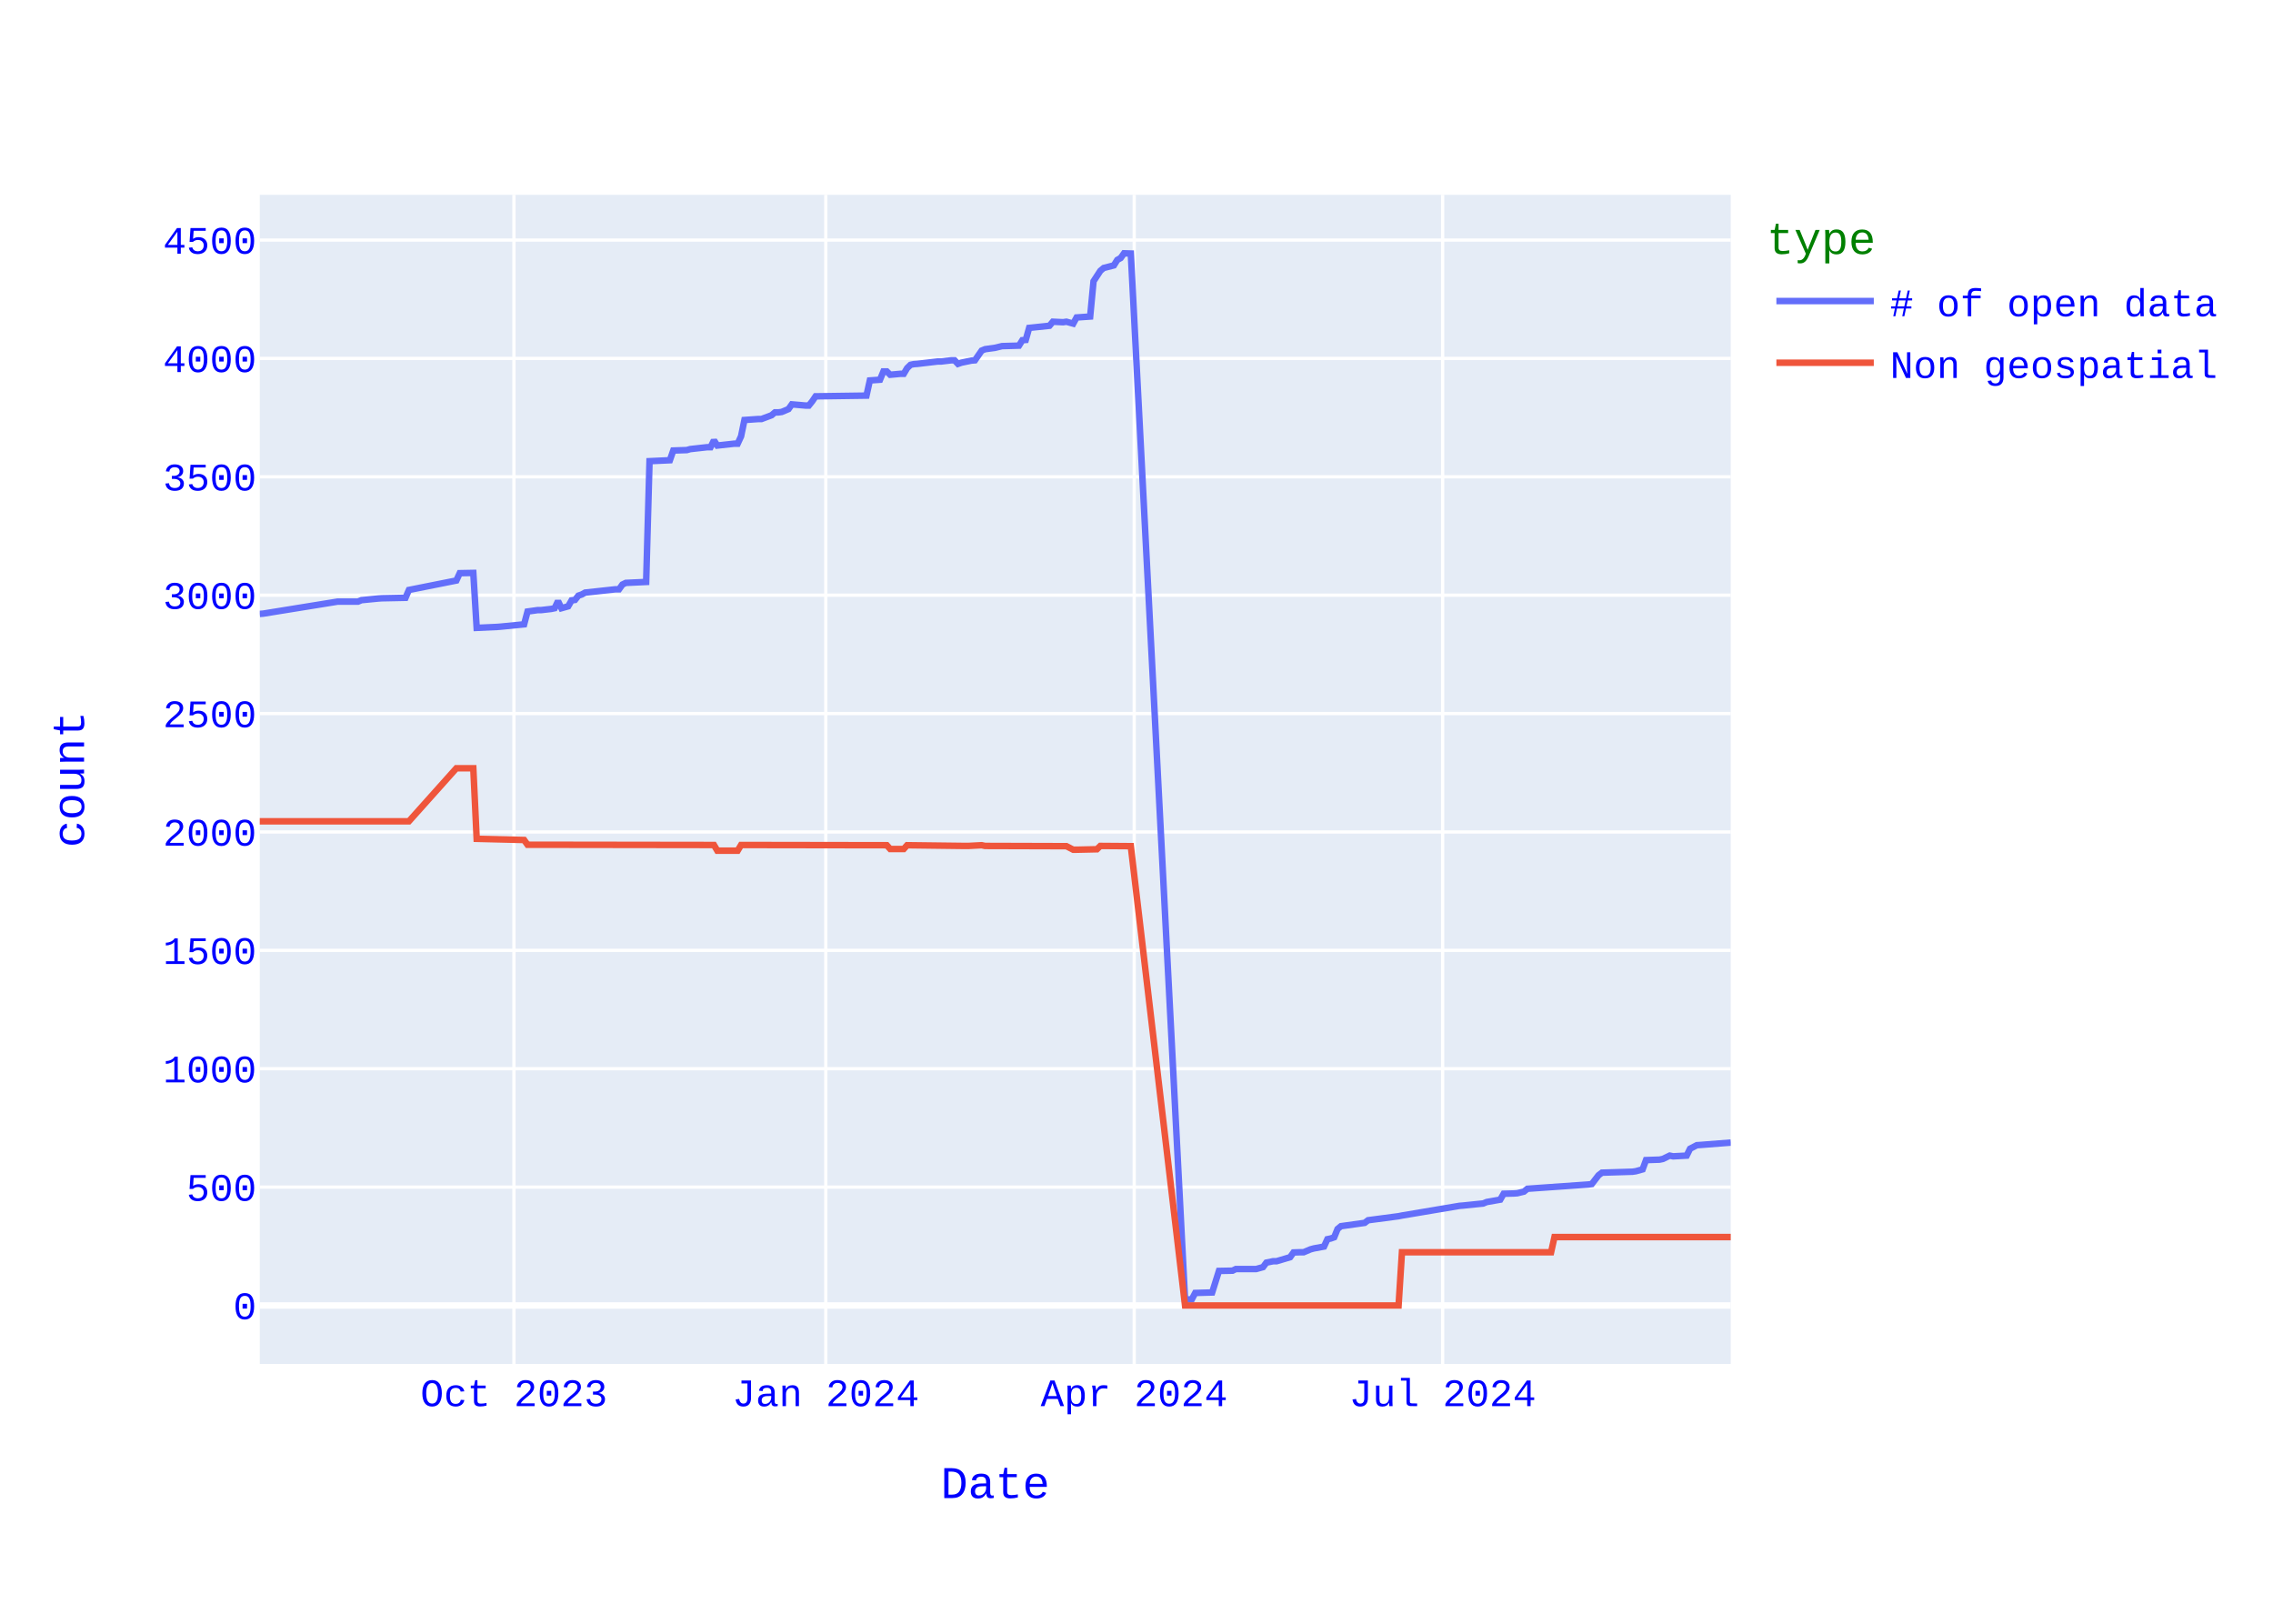
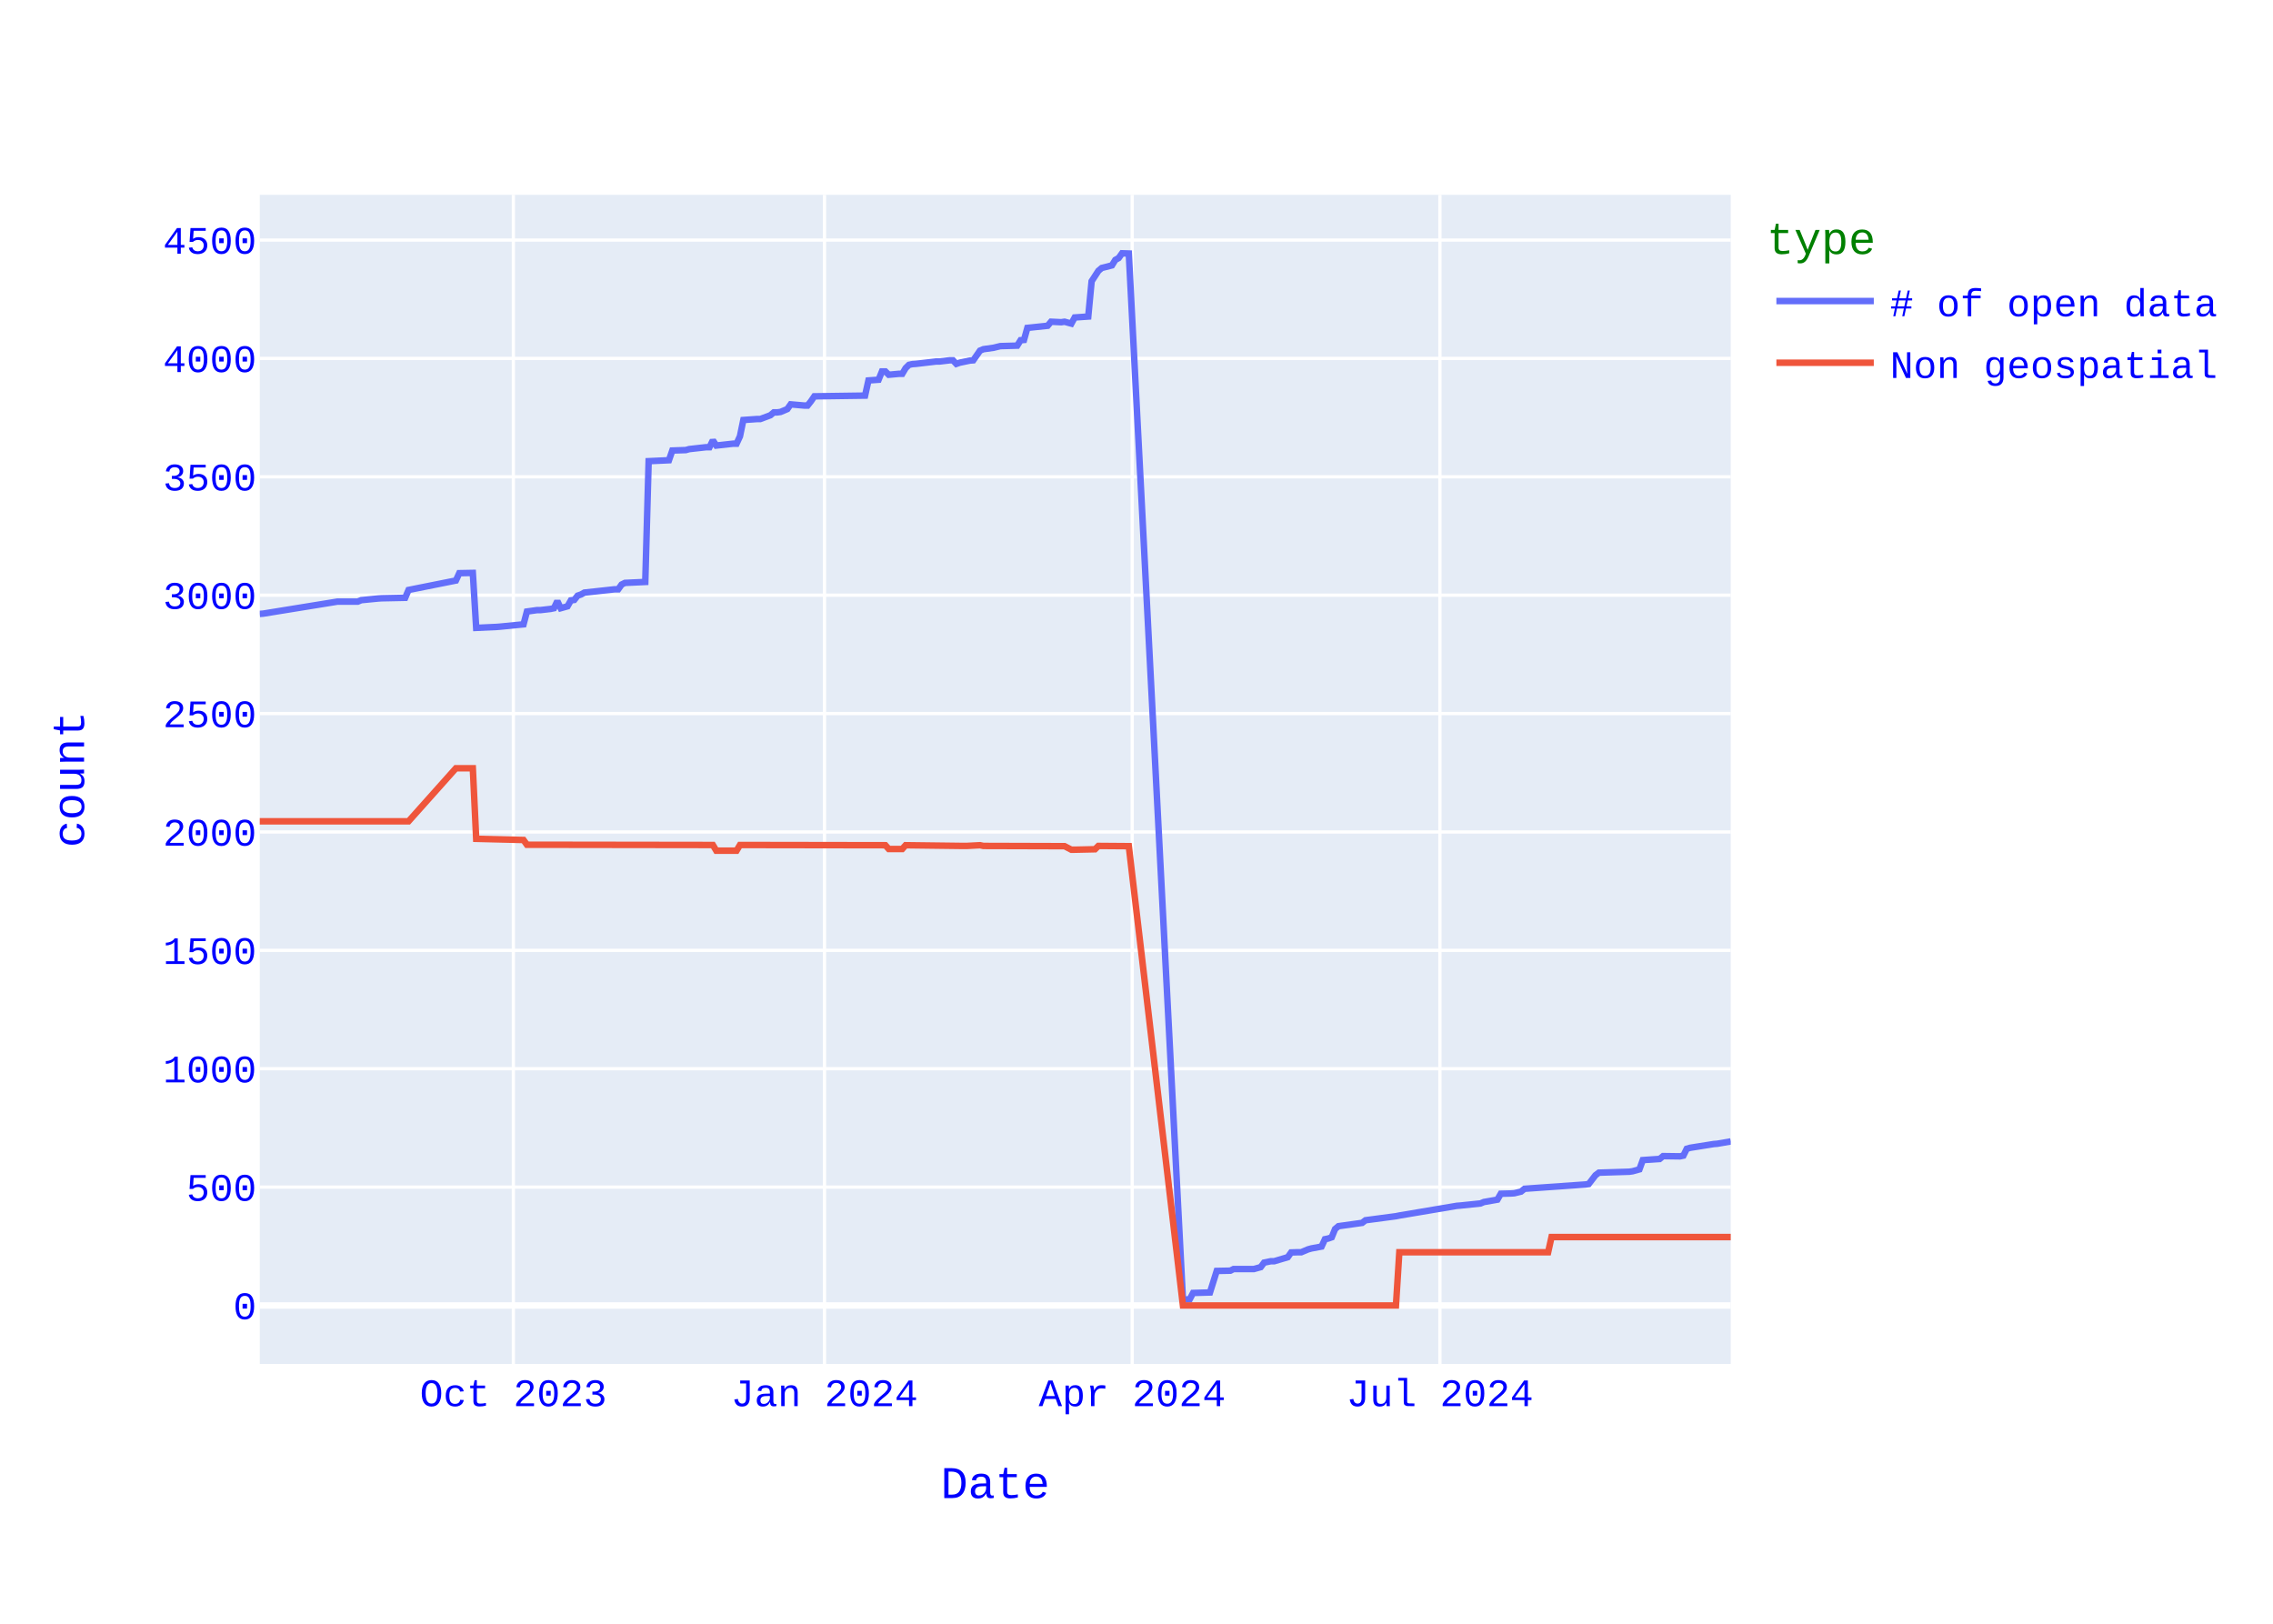
<svg xmlns="http://www.w3.org/2000/svg" class="main-svg" width="700" height="500" style="" viewBox="0 0 700 500">
  <rect x="0" y="0" width="700" height="500" style="fill: rgb(255, 255, 255); fill-opacity: 1;" />
-   <defs id="defs-84c337">
+   <defs id="defs-f44d6f">
    <g class="clips">
-       <clipPath id="clip84c337xyplot" class="plotclip">
+       <clipPath id="clipf44d6fxyplot" class="plotclip">
        <rect width="453" height="360" />
      </clipPath>
-       <clipPath class="axesclip" id="clip84c337x">
+       <clipPath class="axesclip" id="clipf44d6fx">
        <rect x="80" y="0" width="453" height="500" />
      </clipPath>
-       <clipPath class="axesclip" id="clip84c337y">
+       <clipPath class="axesclip" id="clipf44d6fy">
        <rect x="0" y="60" width="700" height="360" />
      </clipPath>
-       <clipPath class="axesclip" id="clip84c337xy">
+       <clipPath class="axesclip" id="clipf44d6fxy">
        <rect x="80" y="60" width="453" height="360" />
      </clipPath>
    </g>
    <g class="gradients" />
    <g class="patterns" />
  </defs>
  <g class="bglayer">
    <rect class="bg" x="80" y="60" width="453" height="360" style="fill: rgb(229, 236, 246); fill-opacity: 1; stroke-width: 0;" />
  </g>
  <g class="layer-below">
    <g class="imagelayer" />
    <g class="shapelayer" />
  </g>
  <g class="cartesianlayer">
    <g class="subplot xy">
      <g class="layer-subplot">
        <g class="shapelayer" />
        <g class="imagelayer" />
      </g>
      <g class="minor-gridlayer">
        <g class="x" />
        <g class="y" />
      </g>
      <g class="gridlayer">
        <g class="x">
-           <path class="xgrid crisp" transform="translate(158.28,0)" d="M0,60v360" style="stroke: rgb(255, 255, 255); stroke-opacity: 1; stroke-width: 1px;" />
-           <path class="xgrid crisp" transform="translate(254.31,0)" d="M0,60v360" style="stroke: rgb(255, 255, 255); stroke-opacity: 1; stroke-width: 1px;" />
-           <path class="xgrid crisp" transform="translate(349.29,0)" d="M0,60v360" style="stroke: rgb(255, 255, 255); stroke-opacity: 1; stroke-width: 1px;" />
-           <path class="xgrid crisp" transform="translate(444.28,0)" d="M0,60v360" style="stroke: rgb(255, 255, 255); stroke-opacity: 1; stroke-width: 1px;" />
+           <path class="xgrid crisp" transform="translate(158.1,0)" d="M0,60v360" style="stroke: rgb(255, 255, 255); stroke-opacity: 1; stroke-width: 1px;" />
+           <path class="xgrid crisp" transform="translate(253.91,0)" d="M0,60v360" style="stroke: rgb(255, 255, 255); stroke-opacity: 1; stroke-width: 1px;" />
+           <path class="xgrid crisp" transform="translate(348.68,0)" d="M0,60v360" style="stroke: rgb(255, 255, 255); stroke-opacity: 1; stroke-width: 1px;" />
+           <path class="xgrid crisp" transform="translate(443.44,0)" d="M0,60v360" style="stroke: rgb(255, 255, 255); stroke-opacity: 1; stroke-width: 1px;" />
        </g>
        <g class="y">
          <path class="ygrid crisp" transform="translate(0,365.55)" d="M80,0h453" style="stroke: rgb(255, 255, 255); stroke-opacity: 1; stroke-width: 1px;" />
          <path class="ygrid crisp" transform="translate(0,329.09)" d="M80,0h453" style="stroke: rgb(255, 255, 255); stroke-opacity: 1; stroke-width: 1px;" />
          <path class="ygrid crisp" transform="translate(0,292.64)" d="M80,0h453" style="stroke: rgb(255, 255, 255); stroke-opacity: 1; stroke-width: 1px;" />
          <path class="ygrid crisp" transform="translate(0,256.19)" d="M80,0h453" style="stroke: rgb(255, 255, 255); stroke-opacity: 1; stroke-width: 1px;" />
          <path class="ygrid crisp" transform="translate(0,219.73)" d="M80,0h453" style="stroke: rgb(255, 255, 255); stroke-opacity: 1; stroke-width: 1px;" />
          <path class="ygrid crisp" transform="translate(0,183.28)" d="M80,0h453" style="stroke: rgb(255, 255, 255); stroke-opacity: 1; stroke-width: 1px;" />
          <path class="ygrid crisp" transform="translate(0,146.82)" d="M80,0h453" style="stroke: rgb(255, 255, 255); stroke-opacity: 1; stroke-width: 1px;" />
          <path class="ygrid crisp" transform="translate(0,110.37)" d="M80,0h453" style="stroke: rgb(255, 255, 255); stroke-opacity: 1; stroke-width: 1px;" />
          <path class="ygrid crisp" transform="translate(0,73.92)" d="M80,0h453" style="stroke: rgb(255, 255, 255); stroke-opacity: 1; stroke-width: 1px;" />
        </g>
      </g>
      <g class="zerolinelayer">
        <path class="yzl zl crisp" transform="translate(0,402)" d="M80,0h453" style="stroke: rgb(255, 255, 255); stroke-opacity: 1; stroke-width: 2px;" />
      </g>
      <path class="xlines-below" />
      <path class="ylines-below" />
      <g class="overlines-below" />
      <g class="xaxislayer-below" />
      <g class="yaxislayer-below" />
      <g class="overaxes-below" />
-       <g class="plot" transform="translate(80,60)" clip-path="url(#clip84c337xyplot)">
+       <g class="plot" transform="translate(80,60)" clip-path="url(#clipf44d6fxyplot)">
        <g class="scatterlayer mlayer">
-           <g class="trace scatter trace7ce427" style="stroke-miterlimit: 2; opacity: 1;">
+           <g class="trace scatter tracedd3b81" style="stroke-miterlimit: 2; opacity: 1;">
            <g class="fills" />
            <g class="errorbars" />
            <g class="lines">
-               <path class="js-line" d="M453,291.84L443.61,292.57L442.56,292.64L440.47,293.74L439.43,295.85L435.26,296.07L434.21,295.85L432.12,296.87L431.08,297.09L426.91,297.23L425.86,300.08L423.77,300.66L422.73,300.81L413.34,301.1L412.29,301.9L410.21,304.6L409.16,304.74L390.37,306.06L389.33,306.93L387.24,307.44L386.2,307.51L383.07,307.59L382.02,309.41L377.85,310.14L376.8,310.58L370.54,311.23L369.5,311.31L351.75,314.3L350.71,314.51L341.32,315.75L340.27,316.56L332.97,317.58L331.92,318.45L330.88,321L329.83,321.37L328.79,321.59L327.75,323.85L324.62,324.43L323.57,324.72L321.48,325.6L320.44,325.6L318.35,325.67L317.31,327.13L313.13,328.37L312.09,328.37L310,328.8L308.96,330.19L306.87,330.77L305.83,330.77L300.61,330.77L299.56,331.28L295.39,331.36L293.3,337.99L288.08,338.14L287.04,340.1L284.95,340.18L268.25,18.07L266.16,18L265.12,19.46L264.08,20.04L263.03,21.72L259.9,22.52L258.86,23.4L256.77,26.6L255.73,37.47L251.55,37.76L250.51,39.65L248.42,39.07L247.38,39.22L244.24,39.07L243.2,40.31L236.94,40.97L235.89,44.68L234.85,44.76L233.81,46.43L228.59,46.58L226.5,47.09L223.37,47.53L222.32,47.96L220.24,50.95L219.19,51.03L216.06,51.68L215.02,52.05L213.97,50.95L212.93,50.95L209.8,51.32L208.76,51.32L202.49,52.05L201.45,52.12L200.41,52.34L199.36,53.36L198.32,55.11L197.27,55.11L194.14,55.4L193.1,54.38L192.06,54.38L191.01,56.93L187.88,57.15L186.84,61.82L171.18,62.04L170.14,63.57L169.09,64.88L168.05,64.88L163.87,64.51L162.83,65.97L160.74,66.85L159.7,66.99L158.65,66.99L157.61,67.87L154.48,69.04L153.44,69.04L149.26,69.33L148.22,74.36L147.17,76.62L146.13,76.62L140.91,77.2L139.87,75.6L138.82,77.71L137.78,77.71L132.56,78.29L131.52,78.59L127.34,78.73L126.3,81.72L120.03,82.01L118.99,119.2L112.73,119.49L111.68,120L110.64,121.46L109.6,121.46L100.2,122.48L99.16,123.06L98.12,123.42L97.07,124.74L96.03,124.88L94.98,126.7L92.9,127.29L91.85,125.1L90.81,127.29L89.76,127.51L86.63,127.87L85.59,127.87L82.46,128.31L81.41,132.25L74.11,132.97L73.06,133.05L66.8,133.34L65.76,116.42L61.58,116.5L60.54,118.76L45.93,121.67L44.88,124.08L37.58,124.23L36.53,124.3L31.31,124.81L30.27,125.25L24.01,125.25L1.04,128.96L0,129.04" style="vector-effect: none; fill: none; stroke: rgb(99, 110, 250); stroke-opacity: 1; stroke-width: 2px; opacity: 1;" />
+               <path class="js-line" d="M453,291.48L448.83,292.2L447.79,292.28L440.5,293.44L439.46,293.74L438.42,295.85L437.38,296.07L432.17,296L431.13,296.87L425.92,297.23L424.88,300.08L422.8,300.66L421.76,300.81L412.39,301.1L411.34,301.9L409.26,304.6L408.22,304.74L389.48,306.06L388.43,306.93L386.35,307.44L385.31,307.51L382.19,307.59L381.14,309.41L376.98,310.14L375.94,310.58L369.69,311.23L368.65,311.31L350.94,314.3L349.9,314.51L340.53,315.75L339.49,316.56L332.2,317.58L331.16,318.45L330.12,321L329.08,321.37L328.03,321.59L326.99,323.85L323.87,324.43L322.83,324.72L320.74,325.6L319.7,325.6L317.62,325.67L316.58,327.13L312.41,328.37L311.37,328.37L309.29,328.8L308.25,330.19L306.17,330.77L305.12,330.77L299.92,330.77L298.88,331.28L294.71,331.36L292.63,337.99L287.42,338.14L286.38,340.1L284.3,340.18L267.63,18.07L265.55,18L264.51,19.46L263.47,20.04L262.43,21.72L259.3,22.52L258.26,23.4L256.18,26.6L255.14,37.47L250.97,37.76L249.93,39.65L247.85,39.07L246.81,39.22L243.68,39.07L242.64,40.31L236.39,40.97L235.35,44.68L234.31,44.76L233.27,46.43L228.06,46.58L225.98,47.09L222.86,47.53L221.81,47.96L219.73,50.95L218.69,51.03L215.57,51.68L214.52,52.05L213.48,50.95L212.44,50.95L209.32,51.32L208.28,51.32L202.03,52.05L200.99,52.12L199.94,52.34L198.9,53.36L197.86,55.11L196.82,55.11L193.7,55.4L192.66,54.38L191.61,54.38L190.57,56.93L187.45,57.15L186.41,61.82L170.79,62.04L169.74,63.57L168.7,64.88L167.66,64.88L163.5,64.51L162.46,65.97L160.37,66.85L159.33,66.99L158.29,66.99L157.25,67.87L154.12,69.04L153.08,69.04L148.92,69.33L147.88,74.36L146.83,76.62L145.79,76.62L140.59,77.2L139.54,75.6L138.5,77.71L137.46,77.71L132.26,78.29L131.21,78.59L127.05,78.73L126.01,81.72L119.76,82.01L118.72,119.2L112.47,119.49L111.43,120L110.39,121.46L109.34,121.46L99.97,122.48L98.93,123.06L97.89,123.42L96.85,124.74L95.81,124.88L94.77,126.7L92.68,127.29L91.64,125.1L90.6,127.29L89.56,127.51L86.43,127.87L85.39,127.87L82.27,128.31L81.23,132.25L73.94,132.97L72.9,133.05L66.65,133.34L65.61,116.42L61.44,116.5L60.4,118.76L45.82,121.67L44.78,124.08L37.49,124.23L36.45,124.3L31.24,124.81L30.2,125.25L23.95,125.25L1.04,128.96L0,129.04" style="vector-effect: none; fill: none; stroke: rgb(99, 110, 250); stroke-opacity: 1; stroke-width: 2px; opacity: 1;" />
            </g>
            <g class="points" />
            <g class="text" />
          </g>
-           <g class="trace scatter trace4cebd4" style="stroke-miterlimit: 2; opacity: 1;">
+           <g class="trace scatter traced8a86a" style="stroke-miterlimit: 2; opacity: 1;">
            <g class="fills" />
            <g class="errorbars" />
            <g class="lines">
-               <path class="js-line" d="M453,320.93L398.72,320.93L397.68,325.6L351.75,325.6L350.71,342L284.95,342L268.25,200.56L258.86,200.49L257.81,201.51L251.55,201.65L250.51,201.65L248.42,200.56L247.38,200.56L223.37,200.49L222.32,200.27L218.15,200.49L217.11,200.49L199.36,200.27L198.32,201.43L194.14,201.43L193.1,200.27L148.22,200.2L147.17,201.95L140.91,201.95L139.87,200.2L82.46,200.12L81.41,198.66L66.8,198.3L65.76,176.57L60.54,176.57L45.93,192.9L0,192.9" style="vector-effect: none; fill: none; stroke: rgb(239, 85, 59); stroke-opacity: 1; stroke-width: 2px; opacity: 1;" />
+               <path class="js-line" d="M453,320.93L397.81,320.93L396.77,325.6L350.94,325.6L349.9,342L284.3,342L267.63,200.56L258.26,200.49L257.22,201.51L250.97,201.65L249.93,201.65L247.85,200.56L246.81,200.56L222.86,200.49L221.81,200.27L217.65,200.49L216.61,200.49L198.9,200.27L197.86,201.43L193.7,201.43L192.66,200.27L147.88,200.2L146.83,201.95L140.59,201.95L139.54,200.2L82.27,200.12L81.23,198.66L66.65,198.3L65.61,176.57L60.4,176.57L45.82,192.9L0,192.9" style="vector-effect: none; fill: none; stroke: rgb(239, 85, 59); stroke-opacity: 1; stroke-width: 2px; opacity: 1;" />
            </g>
            <g class="points" />
            <g class="text" />
          </g>
        </g>
      </g>
      <g class="overplot" />
      <path class="xlines-above crisp" d="M0,0" style="fill: none;" />
      <path class="ylines-above crisp" d="M0,0" style="fill: none;" />
      <g class="overlines-above" />
      <g class="xaxislayer-above">
        <g class="xtick">
-           <text text-anchor="middle" x="0" y="433" transform="translate(158.28,0)" style="font-family: 'Courier New'; font-size: 12px; fill: rgb(0, 0, 255); fill-opacity: 1; white-space: pre; opacity: 1;">Oct 2023</text>
-         </g>
-         <g class="xtick">
-           <text text-anchor="middle" x="0" y="433" style="font-family: 'Courier New'; font-size: 12px; fill: rgb(0, 0, 255); fill-opacity: 1; white-space: pre; opacity: 1;" transform="translate(254.31,0)">Jan 2024</text>
-         </g>
-         <g class="xtick">
-           <text text-anchor="middle" x="0" y="433" style="font-family: 'Courier New'; font-size: 12px; fill: rgb(0, 0, 255); fill-opacity: 1; white-space: pre; opacity: 1;" transform="translate(349.29,0)">Apr 2024</text>
-         </g>
-         <g class="xtick">
-           <text text-anchor="middle" x="0" y="433" style="font-family: 'Courier New'; font-size: 12px; fill: rgb(0, 0, 255); fill-opacity: 1; white-space: pre; opacity: 1;" transform="translate(444.28,0)">Jul 2024</text>
+           <text text-anchor="middle" x="0" y="433" transform="translate(158.1,0)" style="font-family: 'Courier New'; font-size: 12px; fill: rgb(0, 0, 255); fill-opacity: 1; white-space: pre; opacity: 1;">Oct 2023</text>
+         </g>
+         <g class="xtick">
+           <text text-anchor="middle" x="0" y="433" style="font-family: 'Courier New'; font-size: 12px; fill: rgb(0, 0, 255); fill-opacity: 1; white-space: pre; opacity: 1;" transform="translate(253.91,0)">Jan 2024</text>
+         </g>
+         <g class="xtick">
+           <text text-anchor="middle" x="0" y="433" style="font-family: 'Courier New'; font-size: 12px; fill: rgb(0, 0, 255); fill-opacity: 1; white-space: pre; opacity: 1;" transform="translate(348.68,0)">Apr 2024</text>
+         </g>
+         <g class="xtick">
+           <text text-anchor="middle" x="0" y="433" style="font-family: 'Courier New'; font-size: 12px; fill: rgb(0, 0, 255); fill-opacity: 1; white-space: pre; opacity: 1;" transform="translate(443.44,0)">Jul 2024</text>
        </g>
      </g>
      <g class="yaxislayer-above">
        <g class="ytick">
          <text text-anchor="end" x="79" y="4.2" transform="translate(0,402)" style="font-family: 'Courier New'; font-size: 12px; fill: rgb(0, 0, 255); fill-opacity: 1; white-space: pre; opacity: 1;">0</text>
        </g>
        <g class="ytick">
          <text text-anchor="end" x="79" y="4.2" style="font-family: 'Courier New'; font-size: 12px; fill: rgb(0, 0, 255); fill-opacity: 1; white-space: pre; opacity: 1;" transform="translate(0,365.55)">500</text>
        </g>
        <g class="ytick">
          <text text-anchor="end" x="79" y="4.2" style="font-family: 'Courier New'; font-size: 12px; fill: rgb(0, 0, 255); fill-opacity: 1; white-space: pre; opacity: 1;" transform="translate(0,329.09)">1000</text>
        </g>
        <g class="ytick">
          <text text-anchor="end" x="79" y="4.2" style="font-family: 'Courier New'; font-size: 12px; fill: rgb(0, 0, 255); fill-opacity: 1; white-space: pre; opacity: 1;" transform="translate(0,292.64)">1500</text>
        </g>
        <g class="ytick">
          <text text-anchor="end" x="79" y="4.2" style="font-family: 'Courier New'; font-size: 12px; fill: rgb(0, 0, 255); fill-opacity: 1; white-space: pre; opacity: 1;" transform="translate(0,256.19)">2000</text>
        </g>
        <g class="ytick">
          <text text-anchor="end" x="79" y="4.2" style="font-family: 'Courier New'; font-size: 12px; fill: rgb(0, 0, 255); fill-opacity: 1; white-space: pre; opacity: 1;" transform="translate(0,219.73)">2500</text>
        </g>
        <g class="ytick">
          <text text-anchor="end" x="79" y="4.2" style="font-family: 'Courier New'; font-size: 12px; fill: rgb(0, 0, 255); fill-opacity: 1; white-space: pre; opacity: 1;" transform="translate(0,183.28)">3000</text>
        </g>
        <g class="ytick">
          <text text-anchor="end" x="79" y="4.2" style="font-family: 'Courier New'; font-size: 12px; fill: rgb(0, 0, 255); fill-opacity: 1; white-space: pre; opacity: 1;" transform="translate(0,146.82)">3500</text>
        </g>
        <g class="ytick">
          <text text-anchor="end" x="79" y="4.2" style="font-family: 'Courier New'; font-size: 12px; fill: rgb(0, 0, 255); fill-opacity: 1; white-space: pre; opacity: 1;" transform="translate(0,110.37)">4000</text>
        </g>
        <g class="ytick">
          <text text-anchor="end" x="79" y="4.2" style="font-family: 'Courier New'; font-size: 12px; fill: rgb(0, 0, 255); fill-opacity: 1; white-space: pre; opacity: 1;" transform="translate(0,73.92)">4500</text>
        </g>
      </g>
      <g class="overaxes-above" />
    </g>
  </g>
  <g class="polarlayer" />
  <g class="smithlayer" />
  <g class="ternarylayer" />
  <g class="geolayer" />
  <g class="funnelarealayer" />
  <g class="pielayer" />
  <g class="iciclelayer" />
  <g class="treemaplayer" />
  <g class="sunburstlayer" />
  <g class="glimages" />
-   <defs id="topdefs-84c337">
+   <defs id="topdefs-f44d6f">
    <g class="clips" />
-     <clipPath id="legend84c337">
+     <clipPath id="legendf44d6f">
      <rect width="146" height="67" x="0" y="0" />
    </clipPath>
  </defs>
  <g class="layer-above">
    <g class="imagelayer" />
    <g class="shapelayer" />
  </g>
  <g class="infolayer">
    <g class="legend" pointer-events="all" transform="translate(542.06,60)">
      <rect class="bg" shape-rendering="crispEdges" style="stroke: rgb(68, 68, 68); stroke-opacity: 1; fill: rgb(255, 255, 255); fill-opacity: 1; stroke-width: 0px;" width="146" height="67" x="0" y="0" />
-       <g class="scrollbox" transform="" clip-path="url(#legend84c337)">
+       <g class="scrollbox" transform="" clip-path="url(#legendf44d6f)">
        <text class="legendtitletext" text-anchor="start" x="2" y="18.2" style="font-family: 'Courier New'; font-size: 14px; fill: rgb(0, 128, 0); fill-opacity: 1; white-space: pre;">type</text>
        <g class="groups" transform="">
          <g class="traces" transform="translate(0,32.7)" style="opacity: 1;">
            <text class="legendtext" text-anchor="start" x="40" y="4.68" style="font-family: 'Courier New'; font-size: 12px; fill: rgb(0, 0, 255); fill-opacity: 1; white-space: pre;"># of open data</text>
            <g class="layers" style="opacity: 1;">
              <g class="legendfill" />
              <g class="legendlines">
                <path class="js-line" d="M5,0h30" style="fill: none; stroke: rgb(99, 110, 250); stroke-opacity: 1; stroke-width: 2px;" />
              </g>
              <g class="legendsymbols">
                <g class="legendpoints" />
              </g>
            </g>
            <rect class="legendtoggle" x="0" y="-9.5" width="140.828" height="19" style="fill: rgb(0, 0, 0); fill-opacity: 0;" />
          </g>
        </g>
        <g class="groups" transform="">
          <g class="traces" transform="translate(0,51.7)" style="opacity: 1;">
            <text class="legendtext" text-anchor="start" x="40" y="4.68" style="font-family: 'Courier New'; font-size: 12px; fill: rgb(0, 0, 255); fill-opacity: 1; white-space: pre;">Non geospatial</text>
            <g class="layers" style="opacity: 1;">
              <g class="legendfill" />
              <g class="legendlines">
                <path class="js-line" d="M5,0h30" style="fill: none; stroke: rgb(239, 85, 59); stroke-opacity: 1; stroke-width: 2px;" />
              </g>
              <g class="legendsymbols">
                <g class="legendpoints" />
              </g>
            </g>
            <rect class="legendtoggle" x="0" y="-9.5" width="140.828" height="19" style="fill: rgb(0, 0, 0); fill-opacity: 0;" />
          </g>
        </g>
      </g>
      <rect class="scrollbar" rx="20" ry="3" width="0" height="0" style="fill: rgb(128, 139, 164); fill-opacity: 1;" x="0" y="0" />
    </g>
    <g class="g-gtitle" />
    <g class="g-xtitle">
      <text class="xtitle" x="306.5" y="461.3" text-anchor="middle" style="font-family: 'Courier New'; font-size: 14px; fill: rgb(0, 0, 255); opacity: 1; font-weight: normal; white-space: pre;">Date</text>
    </g>
    <g class="g-ytitle">
      <text class="ytitle" transform="rotate(-90,25.8875,240)" x="25.888" y="240" text-anchor="middle" style="font-family: 'Courier New'; font-size: 14px; fill: rgb(0, 0, 255); opacity: 1; font-weight: normal; white-space: pre;">count</text>
    </g>
  </g>
</svg>
